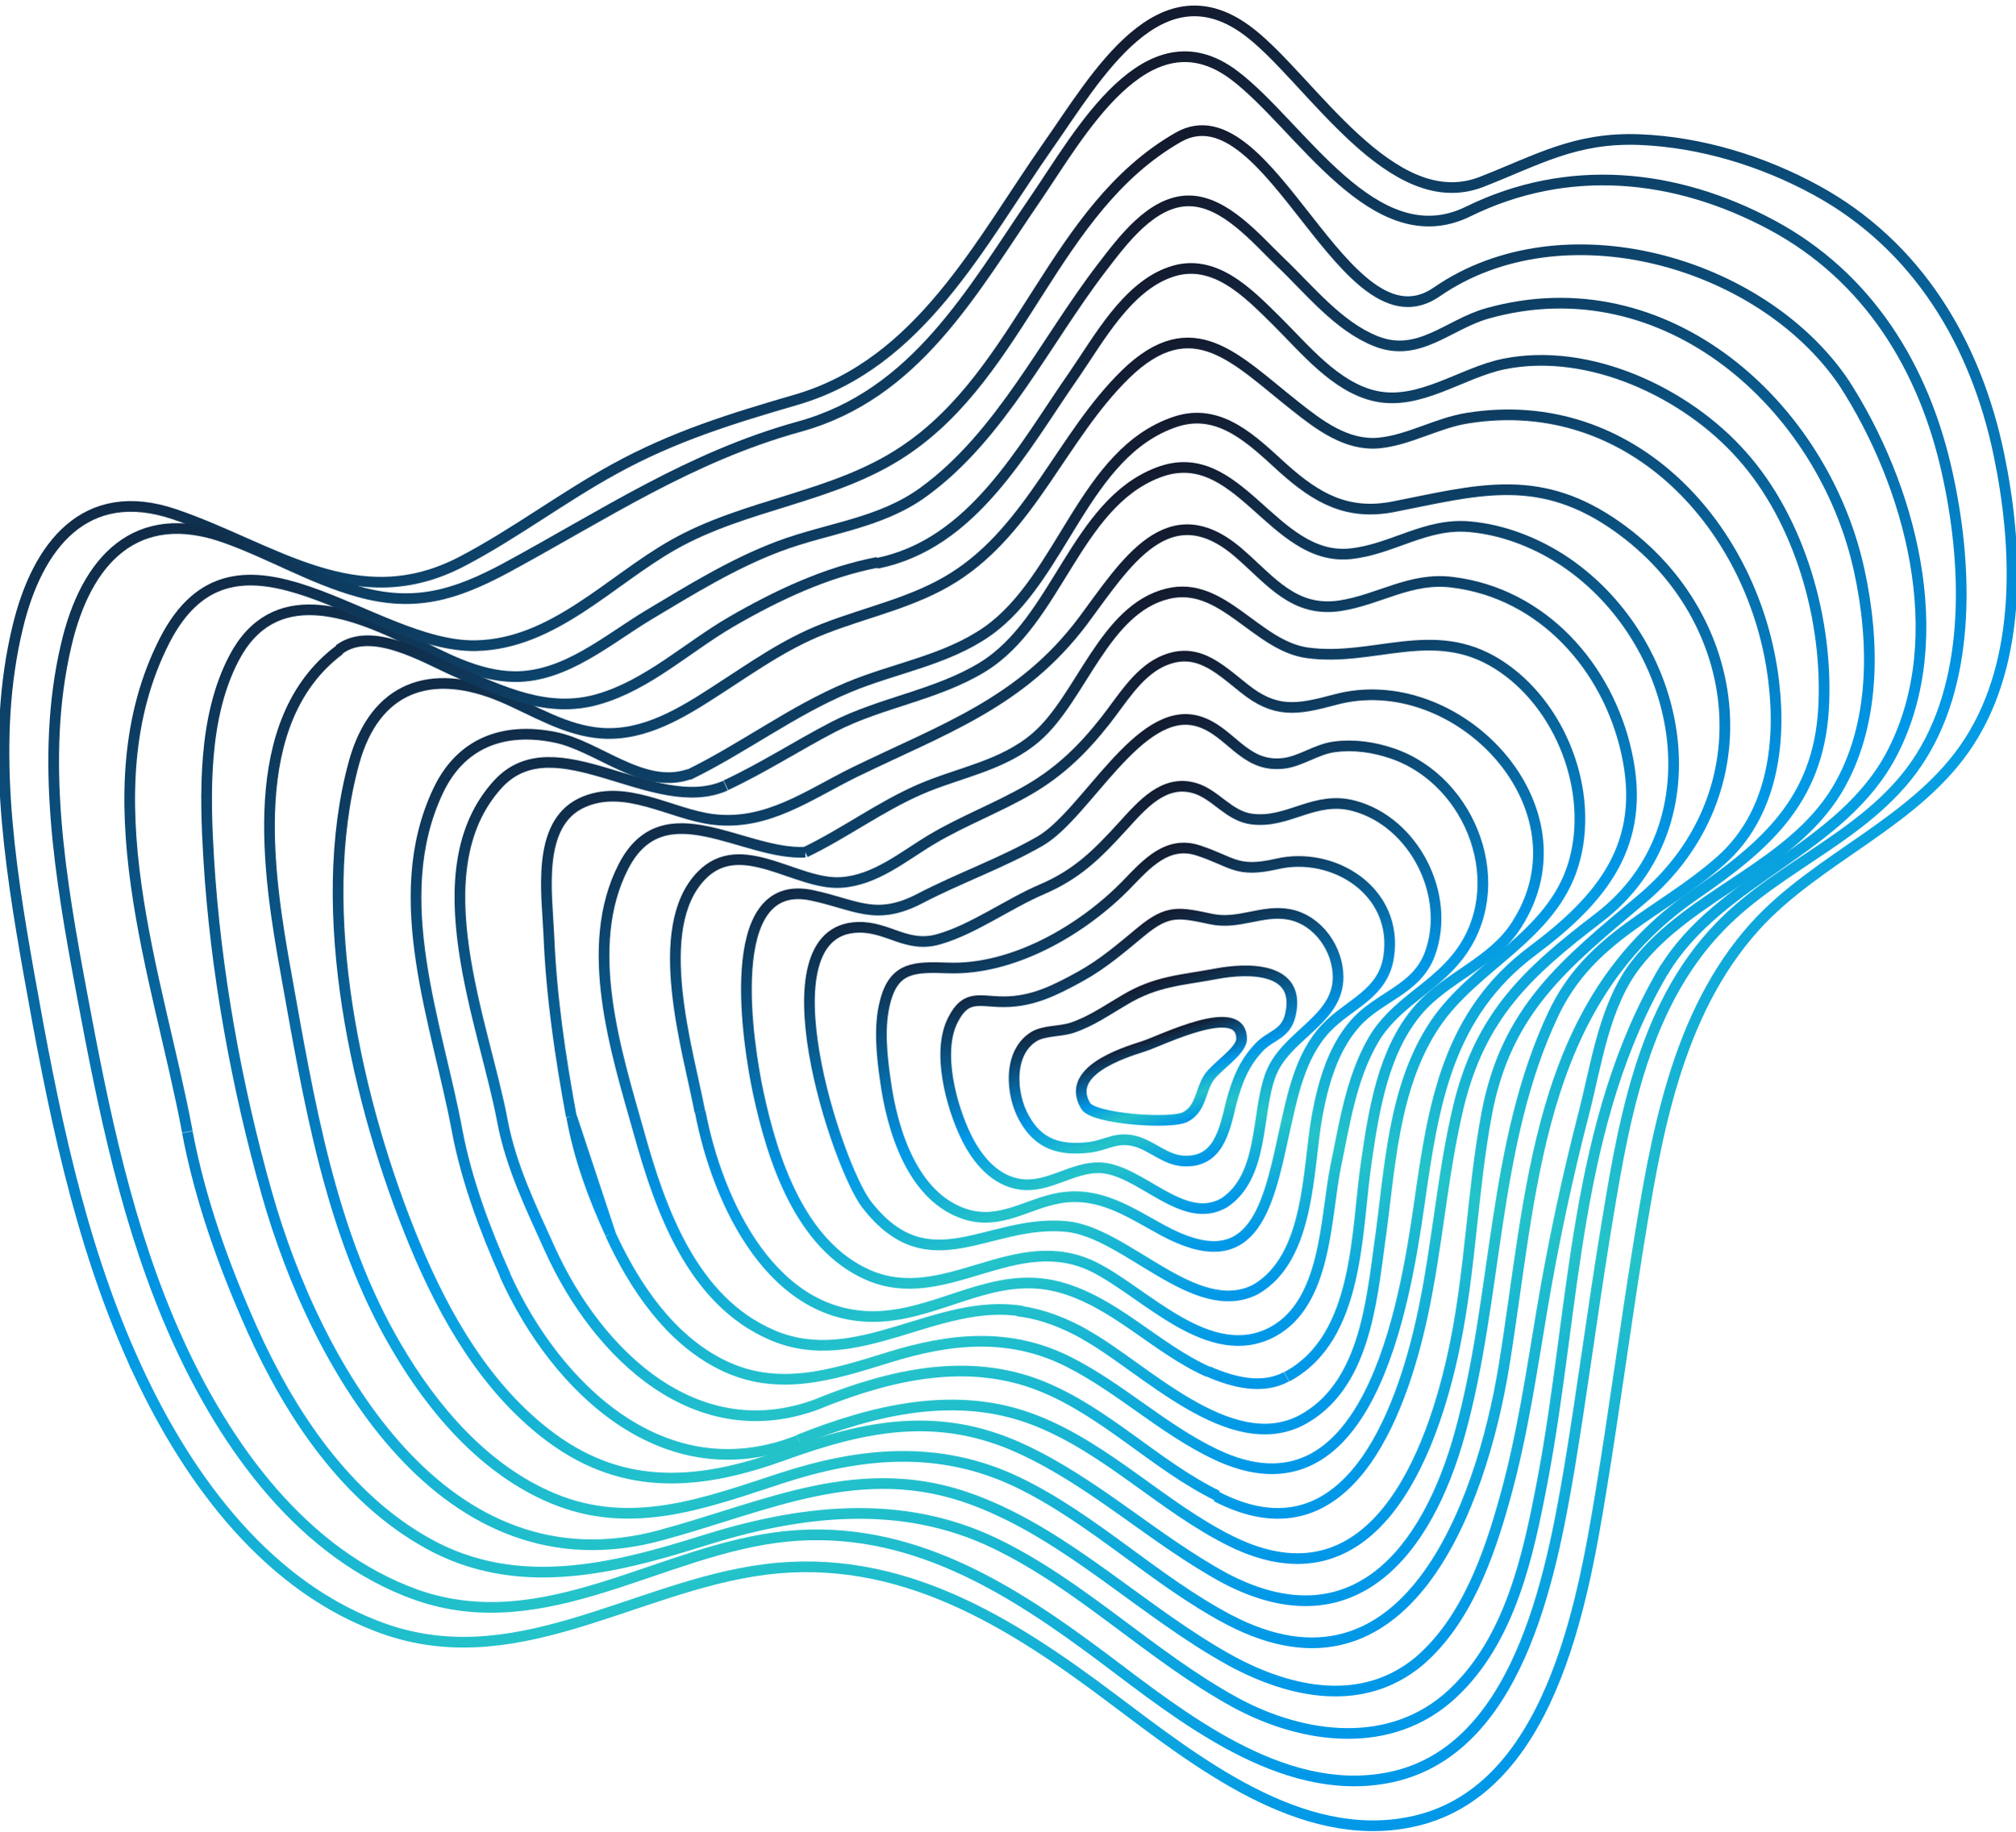
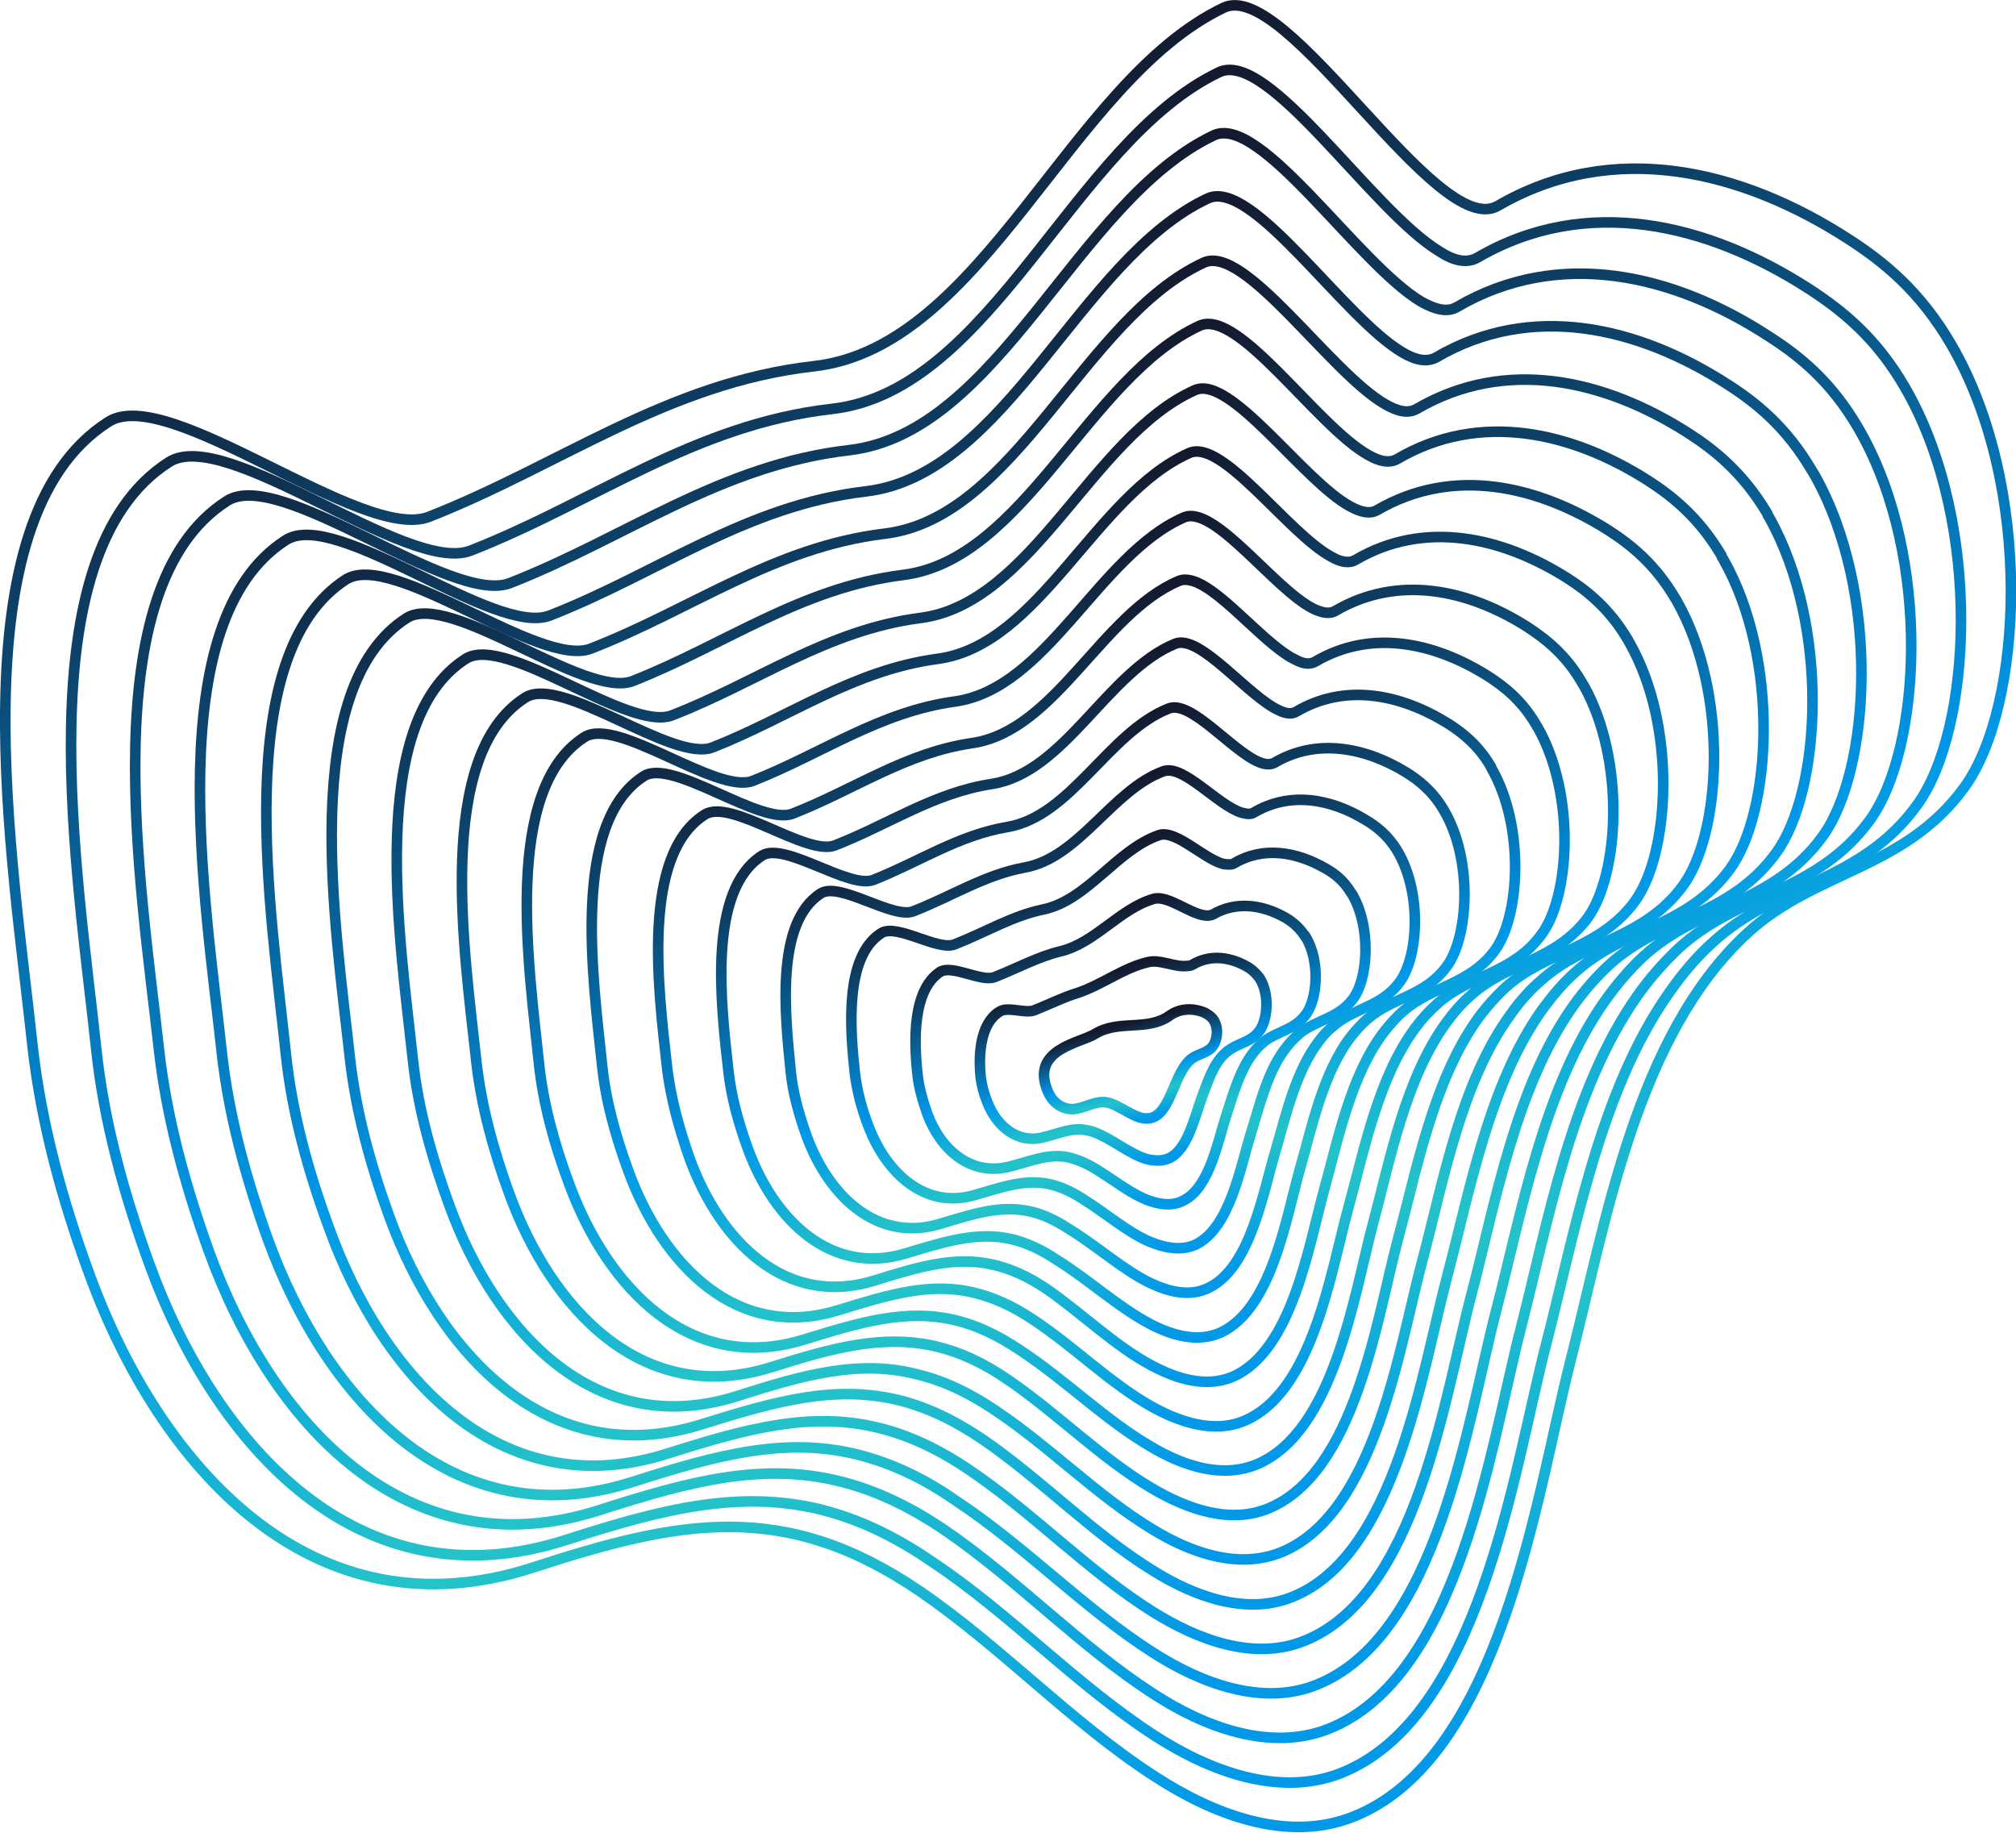
- <svg xmlns="http://www.w3.org/2000/svg" xml:space="preserve" id="Слой_1" x="0" y="0" baseProfile="tiny" version="1.2" viewBox="0 0 565.8 514.2">
-   <linearGradient id="SVGID_1_" x1="256.28" x2="370.67" y1="434.19" y2="103.07" gradientTransform="matrix(1 0 0 -1 0 554.68)" gradientUnits="userSpaceOnUse">
+ <svg xmlns="http://www.w3.org/2000/svg" xml:space="preserve" baseProfile="tiny" version="1.2" viewBox="0 0 571.9 519.8">
+   <linearGradient id="a" x1="310.215" x2="327.813" y1="244.593" y2="223.458" gradientTransform="scale(1 -1) rotate(-24.999 -893.334 -41.989)" gradientUnits="userSpaceOnUse">
    <stop offset="0" stop-color="#131a2e" />
    <stop offset=".5" stop-color="#0097e7" />
    <stop offset=".74" stop-color="#24c3c9" />
-     <stop offset=".98" stop-color="#0198e8" />
+     <stop offset=".979" stop-color="#0198e8" />
  </linearGradient>
-   <path fill="none" stroke="url(#SVGID_1_)" stroke-miterlimit="10" stroke-width="3" d="M344 443.2c-19.9-10.8-36.6-26.9-57.3-36.4-23-10.6-43.4-6.6-66.4 1.7-23.1 8.4-44.6 10.6-65.4-4.7-18.2-13.4-30-34-38.5-54.5-16.1-38.9-28.5-93.4-17-135.2 5.9-21.3 21.6-26.8 41.4-18.5 9.2 3.9 18 9.6 28.2 10.3 12 .8 22.6-5.8 32.3-12.1 9.8-6.3 18.9-12.9 29.9-17.2 12.2-4.8 25.4-7.4 36.6-14.5 21.6-13.6 30.4-39.6 48.2-57 18.9-18.4 31-4.2 47.5 8.8 6.8 5.4 14.5 11.3 23.6 10.5 8.5-.8 16.5-5.7 25-7 46.3-7.4 80.8 31.1 85.9 73.9 2.2 18-.6 37.6-14.7 50.2-17.1 15.2-36.8 21.2-47.2 43.3-17.2 36.5-15.5 79.2-26.2 117.7-9.1 33-29.8 59.6-65.9 40.7z" />
-   <linearGradient id="SVGID_2_" x1="323.34" x2="331.88" y1="263.7" y2="238.98" gradientTransform="matrix(1 0 0 -1 0 554.68)" gradientUnits="userSpaceOnUse">
+   <path fill="none" stroke="url(#a)" stroke-miterlimit="10" stroke-width="3" d="M297.2 309.5c1.7 4.2 5.4 5.6 8.2 5 2.9-.5 5.4-2.2 8.4-1.8 4 .6 8.4 5.3 12.4 4.5 6-1 6.8-13.3 12-17 1.8-1.2 4-1.5 5.5-3 1.5-1.6 2.3-5.5.4-8.1-.7-.9-1.6-1.4-2.3-1.8-3.5-1.5-7.2-1.2-10 .8-6.2 4.5-14.3 1.1-21 5.1-4.1 2.7-18.6 4.3-13.6 16.3z" />
+   <linearGradient id="b" x1="299.622" x2="335.068" y1="256.031" y2="213.459" gradientTransform="scale(1 -1) rotate(-24.999 -893.334 -41.989)" gradientUnits="userSpaceOnUse">
    <stop offset="0" stop-color="#131a2e" />
    <stop offset=".5" stop-color="#0097e7" />
    <stop offset=".74" stop-color="#24c3c9" />
-     <stop offset=".98" stop-color="#0198e8" />
+     <stop offset=".979" stop-color="#0198e8" />
  </linearGradient>
-   <path fill="none" stroke="url(#SVGID_2_)" stroke-miterlimit="10" stroke-width="3" d="M304.8 310.5c-5.7-9.6 10-14.7 16.3-16.7 4.8-1.5 27.5-13 27.5-2.1 0 3.6-7.6 8-9.5 11.4-2.1 3.7-2.1 8.3-6.2 10.5-3.8 2.2-26.2.6-28.1-3.1z" />
-   <linearGradient id="SVGID_3_" x1="318.08" x2="335.36" y1="277.16" y2="227.13" gradientTransform="matrix(1 0 0 -1 0 554.68)" gradientUnits="userSpaceOnUse">
+   <path fill="none" stroke="url(#b)" stroke-miterlimit="10" stroke-width="3" d="M326.2 329c2.4.4 4.6.3 6.6-1.1 4.3-3.1 6.1-10.9 8-16.2 1.7-4.5 3.2-9.4 6.3-12.5.6-.6 1.2-1.1 2-1.6 2.5-1.7 5.7-2.1 7.9-4.8 2.5-2.9 3.4-10.5.3-15.4 0-.1 0-.1-.2-.2-1.2-1.6-2.5-2.6-3.9-3.3-4.9-2.6-10.2-3-14.8-.3-.5.3-.9.4-1.5.4-3.5.5-7.7-1.9-11.1-1.1-7.1 1.6-13 6.4-20.2 8.8-3.7 1.1-7.7 3.1-12.2 4.9-2.6 1-7.5-1.2-9.9.4-5.3 3.3-6 11.8-5.3 18.6.3 2.3.9 4.7 1.9 7.1 2.8 7.3 9 11.6 15.5 10 4.5-1 8.4-3 12.6-2.1 1.9.3 3.7 1.1 5.7 2.2 4.4 2.4 8.3 5.4 12.3 6.2z" />
+   <linearGradient id="c" x1="288.159" x2="342.714" y1="268.712" y2="203.191" gradientTransform="scale(1 -1) rotate(-24.999 -893.334 -41.989)" gradientUnits="userSpaceOnUse">
    <stop offset="0" stop-color="#131a2e" />
    <stop offset=".5" stop-color="#0097e7" />
    <stop offset=".74" stop-color="#24c3c9" />
-     <stop offset=".98" stop-color="#0198e8" />
+     <stop offset=".979" stop-color="#0198e8" />
  </linearGradient>
-   <path fill="none" stroke="url(#SVGID_3_)" stroke-miterlimit="10" stroke-width="3" d="M345.7 309.6c-1.9 7.9-3.6 17-13.5 16.4-5-.3-8.7-4.2-13.3-5.5-5.5-1.5-8.1 1.1-13.2 1.7-8.1.9-14.1-.8-18.2-8.3-3.7-6.6-4.5-18.1 2.6-22.7 2.9-1.9 7.7-1.5 10.9-2.6 5.4-1.8 9.9-5 14.7-7.8 9-5.4 16-5.5 26-7.4 8.1-1.5 23.8-2.2 20.6 11.6-1.3 5.5-5.4 5.6-8.7 9-4.5 4.7-6.3 9.8-7.9 15.6z" />
-   <linearGradient id="SVGID_4_" x1="311.38" x2="339.07" y1="293.68" y2="213.52" gradientTransform="matrix(1 0 0 -1 0 554.68)" gradientUnits="userSpaceOnUse">
+   <path fill="none" stroke="url(#c)" stroke-miterlimit="10" stroke-width="3" d="M326.3 340.7c3.3 1.1 6.7 1.5 9.9-.4 6.9-3.9 9.2-16.2 11.6-23.7 2.1-6.4 4.1-13.8 8.4-18.8.8-1 1.8-1.8 2.6-2.5 3.8-2.8 8.3-3.2 11.4-7.2 3.5-4.2 4.5-15.4.1-22.5 0-.1-.1-.3-.2-.2-1.7-2.5-3.6-4-5.5-5.1-6.5-3.7-14-4.7-20.5-.9-.7.3-1.4.4-2.2.3-4.5-.5-10.7-5.9-14.7-4.7-9.6 2.8-16.6 12.6-26.5 14.9-6.2 1.5-12 4.7-18.6 7.3-3.7 1.4-12-3.6-15.4-1.5-7.8 5.1-7.5 19.4-6.4 29.3.4 3.6 1.5 7.4 2.8 11.1 4 10.5 12.5 17.4 23 14.9 6.1-1.5 11.3-3.9 17-2.7 2.4.6 4.9 1.6 7.4 3.1 5.5 3.3 10.5 7.5 15.8 9.3z" />
+   <linearGradient id="d" x1="276.837" x2="350.521" y1="281.349" y2="192.854" gradientTransform="scale(1 -1) rotate(-24.999 -893.334 -41.989)" gradientUnits="userSpaceOnUse">
    <stop offset="0" stop-color="#131a2e" />
    <stop offset=".5" stop-color="#0097e7" />
    <stop offset=".74" stop-color="#24c3c9" />
-     <stop offset=".98" stop-color="#0198e8" />
+     <stop offset=".979" stop-color="#0198e8" />
  </linearGradient>
-   <path fill="none" stroke="url(#SVGID_4_)" stroke-miterlimit="10" stroke-width="3" d="M343.8 337.7c-11.7 6.9-23.7-9.6-35.2-9.8-7.6-.1-14.1 5.6-21.8 4.7-7.4-.9-12.4-7-15.5-13.3-4.2-8.6-8.4-24-3.7-33 3.7-7.2 7.4-5 14.2-5 8.1 0 14.4-3.2 21.5-7.1 6.5-3.6 11.4-7.9 17.1-12.6 7.6-6.3 10.7-5.4 19.8-3.5 7.7 1.6 14.4-2.8 21.9-1.3 8 1.6 13.6 9.7 13.6 17.6 0 12.3-15.1 16.3-19.1 27.8-3.9 10.9-1.7 28-12.8 35.5z" />
-   <linearGradient id="SVGID_5_" x1="305.63" x2="342.51" y1="309.62" y2="202.86" gradientTransform="matrix(1 0 0 -1 0 554.68)" gradientUnits="userSpaceOnUse">
+   <path fill="none" stroke="url(#d)" stroke-miterlimit="10" stroke-width="3" d="M326.3 352.3c4.2 1.7 9 2.7 13.2.6 9.4-4.9 12.3-21.5 15.3-31.2 2.6-8.3 4.9-18.4 10.5-25.1 1-1.3 2.2-2.4 3.4-3.5 4.8-3.8 10.9-4.2 15-9.6 4.4-5.6 5.4-20.3-.1-29.8 0-.1-.2-.2-.3-.4-2.1-3.5-4.7-5.5-7.2-6.9-8.3-4.8-17.7-6.4-26-1.5-.8.5-1.9.3-3 .2-5.6-1.4-13.5-9.8-18.3-8.2-12 4.1-20.3 18.5-32.9 21.1-8.7 1.8-16.2 6.4-25.1 9.9-4.8 1.9-16.4-6-20.8-3.2-10.4 6.6-8.9 26.9-7.5 39.7.6 4.9 1.9 10 3.8 14.9 5.1 13.6 16.2 23.8 30.2 19.7 7.7-2.2 14.2-4.6 21.2-3.1 3 .7 6.1 2 9.3 4.1 6.7 4.1 12.8 9.6 19.3 12.3z" />
+   <linearGradient id="e" x1="265.244" x2="358.124" y1="293.959" y2="182.409" gradientTransform="scale(1 -1) rotate(-24.999 -893.334 -41.989)" gradientUnits="userSpaceOnUse">
    <stop offset="0" stop-color="#131a2e" />
    <stop offset=".5" stop-color="#0097e7" />
    <stop offset=".74" stop-color="#24c3c9" />
-     <stop offset=".98" stop-color="#0198e8" />
+     <stop offset=".979" stop-color="#0198e8" />
  </linearGradient>
-   <path fill="none" stroke="url(#SVGID_5_)" stroke-miterlimit="10" stroke-width="3" d="M360.4 318.7c-4.6 21.5-9.1 40.2-33.9 26.8-9.4-5.1-17.7-11-29-9.1-9.1 1.6-16.6 7.6-26.3 4.6-15-4.7-20.7-23.7-22.6-37.5-1-6.9-1.9-15.2-.1-22.1 2.5-10 8.4-9.9 17.6-9.6 18.2.7 37.8-10.6 50.4-23.6 5.5-5.7 11.3-12.2 19.9-9.4 9.8 3.2 10.7 6.4 22.1 3.8 15.8-3.7 34.2 7.6 31.4 26.1-1.6 10.5-11 13.1-17.5 19.9-7.6 8-9.6 19.6-12 30.1z" />
-   <linearGradient id="SVGID_6_" x1="224.5" x2="389.41" y1="516.12" y2="38.76" gradientTransform="matrix(1 0 0 -1 0 554.68)" gradientUnits="userSpaceOnUse">
+   <path fill="none" stroke="url(#e)" stroke-miterlimit="10" stroke-width="3" d="M326.4 364c5.1 2.4 11.1 4 16.5 1.3 11.8-5.7 15.4-27 18.9-38.7 3-10.2 5.8-22.8 12.4-31.3 1.2-1.7 2.6-3.1 4.2-4.4 5.9-5 13.4-5.3 18.5-12.1 5.4-7 6.6-25.1-.3-37.1 0-.1-.2-.2-.3-.5-2.7-4.4-5.9-6.8-8.9-8.6-10-6.1-21.5-8.1-31.7-2.1-1 .6-2.1.4-3.6 0-6.7-2.1-16.5-13.8-22.1-11.7-14.5 5.3-23.9 24.6-39.4 27.3-11.3 2.1-20.5 8.1-31.5 12.4-5.8 2.3-20.8-8.4-26.2-5.1-13 8.2-10.2 34.5-8.6 50.4.6 6.3 2.4 12.5 4.6 18.7 6.3 16.9 19.9 30 37.7 24.7 9.3-2.8 17.1-5.4 25.4-3.6 3.7.8 7.2 2.4 11.2 5 8.2 5 15.3 11.6 23.2 15.4z" />
+   <linearGradient id="f" x1="253.784" x2="365.932" y1="306.682" y2="171.991" gradientTransform="scale(1 -1) rotate(-24.999 -893.334 -41.989)" gradientUnits="userSpaceOnUse">
    <stop offset="0" stop-color="#131a2e" />
    <stop offset=".5" stop-color="#0097e7" />
    <stop offset=".74" stop-color="#24c3c9" />
-     <stop offset=".98" stop-color="#0198e8" />
+     <stop offset=".979" stop-color="#0198e8" />
  </linearGradient>
-   <path fill="none" stroke="url(#SVGID_6_)" stroke-miterlimit="10" stroke-width="3" d="m37.6 382.5-1.4.6 1.4-.6C22 348 14.7 310.4 8.1 273.3 2.5 241.7-2.7 207.7 5 176c5.5-22.8 18.9-40.1 44-31.6 27.9 9.5 51.1 28.8 80.8 13.2 14.7-7.7 28.1-17.9 42.7-25.9 16.7-9.2 33-14.2 51.2-19.5 34.7-10.2 51.3-43.8 70.7-71.5 13.3-18.9 31.4-51.3 56.7-31.4 17.1 13.4 39.6 51.5 64.8 41.8 15.9-6.2 26.4-12.6 44.5-11.9 17.1.7 34.5 6 49.5 14.2 28.4 15.5 44.8 42.9 51.3 74.1 5.4 25.9 6.6 57.5-8.2 80.6-14.6 22.8-42.4 32.3-60.3 52.1-22.2 24.7-27.8 59.3-32.9 90.9-3.6 22.5-6.6 45.2-10.3 67.7-5.3 32.3-14.6 84.9-53.4 92.8-31 6.4-60.4-17.1-83.5-34.4-28.9-21.8-59.9-41.3-97.7-36.5-37.2 4.7-71.1 30.9-109.4 15.8-32.4-12.5-54.2-43.6-67.9-74z" />
-   <linearGradient id="SVGID_7_" x1="299.58" x2="346.63" y1="324.99" y2="188.81" gradientTransform="matrix(1 0 0 -1 0 554.68)" gradientUnits="userSpaceOnUse">
+   <path fill="none" stroke="url(#f)" stroke-miterlimit="10" stroke-width="3" d="M326.5 375.7c6.2 3.2 13.4 5.2 19.8 2.3 14.4-6.7 18.5-32.3 22.4-46.2 3.5-12.2 6.6-27.4 14.5-37.7 1.5-1.9 3.1-3.7 4.9-5.2 7-6 16-6.3 22.2-14.6 6.2-8.2 7.7-30-.6-44.3 0-.1-.3-.4-.3-.5-3.2-5.3-7-8.2-10.5-10.4-11.6-7.1-25.4-9.8-37.4-2.7-1.2.6-2.6.5-4.3-.2-7.7-3.1-19.4-17.8-25.7-15.2-17 6.7-27.6 30.5-45.7 33.6-13.8 2.3-24.7 9.7-38 15-6.9 2.7-25.2-10.9-31.6-6.9-15.5 9.9-11.7 42-9.6 60.8.8 7.6 2.9 15.1 5.6 22.5 7.4 20.1 23.5 36.1 44.9 29.5 11-3.3 20.1-6.2 29.8-4 4.2 1 8.4 2.9 12.9 5.9 9.3 5.8 17.5 13.5 26.7 18.3z" />
+   <linearGradient id="g" x1="242.526" x2="373.958" y1="319.55" y2="161.7" gradientTransform="scale(1 -1) rotate(-24.999 -893.334 -41.989)" gradientUnits="userSpaceOnUse">
    <stop offset="0" stop-color="#131a2e" />
    <stop offset=".5" stop-color="#0097e7" />
    <stop offset=".74" stop-color="#24c3c9" />
-     <stop offset=".98" stop-color="#0198e8" />
+     <stop offset=".979" stop-color="#0198e8" />
  </linearGradient>
-   <path fill="none" stroke="url(#SVGID_7_)" stroke-miterlimit="10" stroke-width="3" d="M352.5 362.1c-16.9 8.6-36.3-16.1-53.1-17.7-22-2.1-38.5 16.5-56.1-6.2-8.3-10.8-30.1-76.9-2.5-77.8 8.6-.3 13.8 6 22.9 3.3 9.7-2.8 19.5-10 28.9-14 10-4.3 15.6-10 22.8-17.9 5.3-5.8 11.4-13 20-10.5 5.9 1.7 9.6 7.9 16.1 8.7 10.3 1.3 17.6-6.7 28.7-3.7 16.8 4.5 27.3 25 21.3 41.5-3.7 10.2-14.4 12-21.1 19.7-6.2 7.1-8.9 16.7-10.6 25.9-2.7 15-1.9 39.8-17.3 48.7zM396.4 237z" />
-   <linearGradient id="SVGID_8_" x1="227.43" x2="384.1" y1="505.16" y2="51.65" gradientTransform="matrix(1 0 0 -1 0 554.68)" gradientUnits="userSpaceOnUse">
+   <path fill="none" stroke="url(#g)" stroke-miterlimit="10" stroke-width="3" d="M326.6 387.3c7.1 3.8 15.5 6.5 23.2 3.2 16.9-7.5 21.5-37.6 26-53.6 3.9-14.2 7.5-31.8 16.6-43.9 1.7-2.2 3.6-4.4 5.7-6.2 8.2-7.1 18.7-7.5 25.8-17 7.2-9.5 8.8-35-.7-51.7-.1-.3-.3-.4-.3-.7-3.7-6.2-8.1-9.6-12.2-12.2-13.4-8.3-29.1-11.5-43-3.3-1.3.8-3 .5-4.9-.4-8.8-4-22.4-21.7-29.4-18.9-19.3 7.9-31.3 36.6-52.1 39.8-16.3 2.5-29.1 11.4-44.4 17.4-8 3.2-29.6-13.5-37-8.7-18.1 11.5-13.1 49.8-10.7 71.4 1 8.9 3.5 17.8 6.5 26.3 8.5 23.2 27 42.2 52.2 34.5 12.6-3.9 23-7.1 34-4.5 4.8 1.1 9.7 3.3 14.8 6.7 10.3 7.1 19.4 16.2 29.9 21.8z" />
+   <linearGradient id="h" x1="230.864" x2="381.502" y1="332.104" y2="151.186" gradientTransform="scale(1 -1) rotate(-24.999 -893.334 -41.989)" gradientUnits="userSpaceOnUse">
    <stop offset="0" stop-color="#131a2e" />
    <stop offset=".5" stop-color="#0097e7" />
    <stop offset=".74" stop-color="#24c3c9" />
-     <stop offset=".98" stop-color="#0198e8" />
+     <stop offset=".979" stop-color="#0198e8" />
  </linearGradient>
-   <path fill="none" stroke="url(#SVGID_8_)" stroke-miterlimit="10" stroke-width="3" d="m49.8 376.2-1.3.6 1.3-.6c-14-31-20.7-64.4-26.9-97.6-5.9-31.6-11.8-65.7-4.3-97.5 5.5-23.7 19.5-39.1 44.7-30.1 12.6 4.5 24.3 11.5 37.2 15.1 15.9 4.5 27.3 1 41.5-6.6 27.7-15 51.7-31.2 82.4-39.7 32.7-9 48.4-37.8 66.4-64.1 12.2-17.8 31.2-53 55.7-34.6 18.6 14 39.3 51.2 65.7 38.3 27.9-13.7 58.1-10.8 85.3 3.8 27 14.5 42.7 40 49.2 69.5 5.6 25.1 6.9 57-7.3 79.7-13.6 21.8-39.3 29.9-56.6 47.9-22.3 23.1-27.3 56.8-32.3 87.3-3.5 21.6-6.3 43.3-9.9 64.9-5.2 30.5-14.5 80.2-51.5 86.8-29.4 5.3-57.3-17.2-79.1-33.6-26.4-19.8-54.6-37.7-89.1-34.3-35.2 3.5-67.6 29.1-103.8 16.5-32.2-11.4-53.8-41.9-67.3-71.7z" />
-   <linearGradient id="SVGID_9_" x1="292.89" x2="349.89" y1="341.28" y2="176.28" gradientTransform="matrix(1 0 0 -1 0 554.68)" gradientUnits="userSpaceOnUse">
+   <path fill="none" stroke="url(#h)" stroke-miterlimit="10" stroke-width="3" d="M326.7 399c8.1 4.5 17.8 7.7 26.4 4 19.5-8.3 24.5-42.9 29.6-61.1 4.4-16.2 8.4-36.2 18.7-50.2 1.9-2.6 4.1-5 6.5-7.1 9.2-8.1 21.3-8.5 29.3-19.4 8.2-10.9 9.8-39.9-1-58.9-.2-.2-.3-.5-.5-.8-4.1-7-9.2-10.9-13.9-13.9-15.1-9.4-32.9-13.2-48.7-3.9-1.6.9-3.4.6-5.5-.5-10.1-4.7-25.2-25.7-33.2-22.4-21.8 9.2-34.9 42.5-58.6 46-18.8 2.7-33.3 13.1-50.9 20-9.1 3.6-34.2-15.9-42.3-10.6-20.6 13.2-14.4 57.3-11.8 81.9 1 10.2 3.9 20.4 7.5 30.2 9.7 26.4 30.7 48.4 59.7 39.3 14.3-4.4 25.9-7.9 38.3-4.9 5.4 1.3 10.9 3.7 16.7 7.6 11.7 7.7 21.9 18.1 33.7 24.7z" />
+   <linearGradient id="i" x1="219.375" x2="389.2" y1="344.803" y2="140.843" gradientTransform="scale(1 -1) rotate(-24.999 -893.334 -41.989)" gradientUnits="userSpaceOnUse">
    <stop offset="0" stop-color="#131a2e" />
    <stop offset=".5" stop-color="#0097e7" />
    <stop offset=".74" stop-color="#24c3c9" />
-     <stop offset=".98" stop-color="#0198e8" />
+     <stop offset=".979" stop-color="#0198e8" />
  </linearGradient>
-   <path fill="none" stroke="url(#SVGID_9_)" stroke-miterlimit="10" stroke-width="3" d="M375 327.6c-2.9 14.6-2.5 38.2-17.7 46.4-17.7 9.4-35.7-11-50.1-18.2-22.2-11-41.8 11.7-63.5 2.2-19.1-8.4-26.8-32.5-30.8-51.1-2.8-13.1-10.6-60.9 15-55.5 12.4 2.6 17.9 7.4 30.4.9 10.9-5.7 23.1-10 33.7-16.1 13-7.5 27.8-38.4 44.3-33.7 9.1 2.6 12.8 12.9 23.6 11.9 5.1-.4 9.7-4.1 14.9-4.7 5.4-.7 11 .1 16.2 1.9 22.4 7.7 33.6 37.6 18.3 57-7.1 9.1-17.8 13.2-23.8 23.6-6.2 10.8-8 23.5-10.5 35.4z" />
-   <linearGradient id="SVGID_10_" x1="242.57" x2="378.06" y1="469.3" y2="77.12" gradientTransform="matrix(1 0 0 -1 0 554.68)" gradientUnits="userSpaceOnUse">
+   <path fill="none" stroke="url(#i)" stroke-miterlimit="10" stroke-width="3" d="M326.7 410.5c9 5.3 19.9 9 29.8 4.9 22-9.2 27.6-48.2 33.1-68.7 4.8-18.1 9.2-40.8 20.6-56.5 2.2-3 4.5-5.7 7.2-8 10.3-9.2 23.8-9.6 32.9-21.7 9-12.3 11-44.7-1.1-66.2-.2-.2-.3-.5-.5-.8-4.6-7.9-10.3-12.3-15.5-15.7-16.7-10.6-36.6-14.9-54.4-4.5-1.7 1-3.8.5-6.2-.6-11.2-5.6-28.2-29.7-36.8-25.9-24.2 10.6-38.6 48.5-64.9 52.2-21.3 2.9-37.6 14.7-57.3 22.5-10.2 4-38.5-18.3-47.8-12.4-23.2 14.8-15.8 64.9-12.9 92.6 1.2 11.5 4.4 23 8.5 34 10.8 29.5 34.3 54.5 67 44.2 15.8-4.9 28.9-8.7 42.6-5.4 5.9 1.4 12 4.2 18.5 8.6 12.9 8.5 24.2 19.9 37.2 27.4z" />
+   <linearGradient id="j" x1="208.011" x2="396.945" y1="357.406" y2="130.494" gradientTransform="scale(1 -1) rotate(-24.999 -893.334 -41.989)" gradientUnits="userSpaceOnUse">
    <stop offset="0" stop-color="#131a2e" />
    <stop offset=".5" stop-color="#0097e7" />
    <stop offset=".74" stop-color="#24c3c9" />
-     <stop offset=".98" stop-color="#0198e8" />
+     <stop offset=".979" stop-color="#0198e8" />
  </linearGradient>
-   <path fill="none" stroke="url(#SVGID_10_)" stroke-miterlimit="10" stroke-width="3" d="M345.9 466.5c-24.9-13.6-45.7-35.3-72.5-45.3-31.5-11.8-57.9 1.8-87.9 9.9-60.6 16.5-96.7-46.8-110.6-96-8.5-30.1-14.4-62.6-16.3-93.9-1.1-18.2-1.6-39.8 7.1-56.4 11.1-21.2 32.4-13.3 49.7-4.8 9 4.5 18.7 9.9 29.1 10 14.3.1 26.2-10.5 37.9-17.5s23.5-14.3 36.3-19.1c13.8-5.2 28.6-6.4 40.8-15.4 21.5-15.7 34-42.2 49.9-62.9 5.7-7.4 14-18.8 24.5-18.7 10.1.1 19 10.9 25.7 17.3 8 7.6 16.1 17.9 26.7 22.1 12 4.8 20.3-4.7 31.3-7.8 50.1-14.1 94.3 25.9 104.4 72.1 4.4 20.1 4.7 43.5-6.2 61.7-13.1 21.7-41 29.1-56.4 48.9-8.9 11.4-11.1 27.8-14.6 41.5a655.2 655.2 0 0 0-11.8 55.3c-3 17.8-5.6 35.8-10.5 53.3-4.5 16.2-10.9 34.4-24.1 45.7-15.8 13.1-35.8 9-52.5 0z" />
-   <linearGradient id="SVGID_11_" x1="287.6" x2="354.43" y1="357.31" y2="163.88" gradientTransform="matrix(1 0 0 -1 0 554.68)" gradientUnits="userSpaceOnUse">
+   <path fill="none" stroke="url(#j)" stroke-miterlimit="10" stroke-width="3" d="M326.8 422.2c10 5.9 22.2 10.2 33 5.7 24.6-10.1 30.7-53.5 36.7-76.1 5.4-20 10.1-45.2 22.7-62.8 2.4-3.3 5.1-6.3 8-9 11.4-10.2 26.4-10.6 36.5-24.2 10-13.6 12.1-49.6-1.4-73.4-.2-.2-.3-.7-.5-.9-5.2-8.8-11.4-13.8-17.2-17.5-18.5-11.7-40.5-16.6-60-5.2-1.8 1.1-4.2.7-6.8-.8-12.3-6.5-31-33.6-40.4-29.5-26.7 11.8-42.3 54.5-71.4 58.4-23.9 3.2-41.8 16.4-63.8 25.1-11.3 4.5-42.9-20.7-53.2-14.1-25.8 16.4-17.2 72.4-13.9 103 1.4 12.8 4.9 25.5 9.4 37.8 12 32.8 37.9 60.6 74.4 49.1 17.4-5.5 31.8-9.4 46.9-5.8 6.6 1.6 13.2 4.6 20.3 9.5 14 9.6 26.3 22.2 40.7 30.7z" />
+   <linearGradient id="k" x1="196.711" x2="404.835" y1="370.075" y2="120.118" gradientTransform="scale(1 -1) rotate(-24.999 -893.334 -41.989)" gradientUnits="userSpaceOnUse">
    <stop offset="0" stop-color="#131a2e" />
    <stop offset=".5" stop-color="#0097e7" />
    <stop offset=".74" stop-color="#24c3c9" />
-     <stop offset=".98" stop-color="#0198e8" />
+     <stop offset=".979" stop-color="#0198e8" />
  </linearGradient>
-   <path fill="none" stroke="url(#SVGID_11_)" stroke-miterlimit="10" stroke-width="3" d="M425.8 259.7c21.3-33-16.9-72.6-51.1-63.2-10.7 2.9-16.7 3.8-25.5-3.3-7.3-5.8-13.5-12-23.3-7.3-6.7 3.3-11 10.7-15.5 16.4-6.2 7.9-12.6 14.2-21.3 19.3-8.9 5.2-18.6 8.8-27.5 14.1-7.9 4.7-15.8 11.5-25.5 12.1-12.6.8-28.1-13.4-39.2-1.9-14.3 14.8-3.7 48.9-.4 66.3m229.3-52.5c-6.7 10.6-19.6 14.6-27.6 23.9-9.8 11.4-12.4 27.9-14.5 42.2-3 19.8-1.8 49.8-22.4 60.8M361.2 386.6c-6.7 3.6-14.7 1.7-22-1.5M339.2 385.2c-14.8-6.6-26.3-19.8-42.2-23.9-17.7-4.5-32.1 7.1-49.2 8.3-30.7 2.1-46.4-32.1-51.2-57.4" />
-   <linearGradient id="SVGID_12_" x1="280.7" x2="357.43" y1="373.35" y2="151.24" gradientTransform="matrix(1 0 0 -1 0 554.68)" gradientUnits="userSpaceOnUse">
+   <path fill="none" stroke="url(#k)" stroke-miterlimit="10" stroke-width="3" d="M326.9 433.8c10.9 6.7 24.3 11.4 36.4 6.6 27.1-10.9 33.7-59 40.4-83.6 5.8-21.9 10.8-49.8 24.8-69 2.6-3.7 5.5-7 8.8-9.8 12.5-11.2 29-11.7 40-26.6 11.1-14.9 13.2-54.6-1.5-80.7-.3-.4-.3-.7-.6-1-5.7-9.7-12.5-15.1-18.8-19.2-20.2-12.8-44.2-18.3-65.7-5.8-2.1 1.2-4.6.6-7.6-1-13.4-7.2-34.1-37.6-44.2-33-29.2 13.1-45.9 60.5-77.8 64.6-26.4 3.4-46.2 18.2-70.4 27.6-12.3 4.9-47.3-23.2-58.6-16-28.3 18.1-18.6 80-15 113.5 1.5 14.3 5.5 28.2 10.4 41.6 13.1 36 41.6 66.8 81.7 54 19.1-6.1 34.7-10.4 51.1-6.1 7.1 1.7 14.4 5 22.2 10.3 15.4 10.3 28.7 24.1 44.4 33.6z" />
+   <linearGradient id="l" x1="185.042" x2="412.645" y1="382.989" y2="109.636" gradientTransform="scale(1 -1) rotate(-24.999 -893.334 -41.989)" gradientUnits="userSpaceOnUse">
    <stop offset="0" stop-color="#131a2e" />
    <stop offset=".5" stop-color="#0097e7" />
    <stop offset=".74" stop-color="#24c3c9" />
-     <stop offset=".98" stop-color="#0198e8" />
+     <stop offset=".979" stop-color="#0198e8" />
  </linearGradient>
-   <path fill="none" stroke="url(#SVGID_12_)" stroke-miterlimit="10" stroke-width="3" d="M365.4 398.8c17.5-9.3 19.6-32.5 22-50 2.9-20.4 3.6-43.4 15.5-61.2 11.2-16.7 32.8-24.6 38.9-45 6-20.1-3.5-44.9-21.3-56.1-18.1-11.4-34.8-.6-53.5-3.2-14.3-2-23.8-20.3-39.1-16.6-17.9 4.3-24.3 29.4-37 40.3-9.4 8.1-21.7 9.9-32.7 14.7-11.2 4.9-21.1 12.3-32.1 17.6m139.3 159.5c-20.2 10.5-44.5-15.1-60.7-24m-78.6-135.5c-17.5.9-39.7-17.8-51 3.9-11.7 22.6-2.1 52.2 4.3 74.9 6 21.6 15 47.2 37.4 56.8 23.9 10.3 46.2-10.7 70.3-6.7M287.1 368.3s-.1 0 0 0l-.2 1.5m.2-1.5-.2 1.5m.2-1.5c5.7.9 11.5 3 17.7 6.5M182.5 230.6zm122.2 144.2c.1 0 .1 0 0 0" />
-   <linearGradient id="SVGID_13_" x1="274.94" x2="360.56" y1="388.23" y2="140.42" gradientTransform="matrix(1 0 0 -1 0 554.68)" gradientUnits="userSpaceOnUse">
+   <path fill="none" stroke="url(#l)" stroke-miterlimit="10" stroke-width="3" d="M327 445.5c11.8 7.4 26.6 12.8 39.6 7.5 29.5-11.8 36.8-64.3 44-91.2 6.3-23.8 11.8-54.2 26.9-75.4 2.9-3.9 5.9-7.6 9.6-10.8 13.7-12.3 31.6-12.7 43.6-29 11.9-16.2 14.3-59.5-1.8-87.9-.3-.4-.5-.8-.6-1.2-6.3-10.6-13.6-16.5-20.5-21-21.8-14-48-20-71.4-6.3-2.2 1.3-5.1.7-8.2-1.1-14.6-8.1-36.9-41.7-47.9-36.7-31.5 14.5-49.6 66.4-84.1 70.7-28.9 3.6-50.4 19.7-76.7 30.1-13.5 5.2-51.7-25.6-64.1-17.9-31 19.8-20.2 87.7-16.2 124.3 1.7 15.6 5.9 30.8 11.2 45.4 14.2 39.1 45.2 72.9 89.1 58.9 20.8-6.5 37.5-11.1 55.5-6.7 7.7 1.9 15.5 5.5 23.9 11.2 16.7 11.5 31.1 26.6 48.1 37.1z" />
+   <linearGradient id="m" x1="173.582" x2="420.296" y1="395.511" y2="99.206" gradientTransform="scale(1 -1) rotate(-24.999 -893.334 -41.989)" gradientUnits="userSpaceOnUse">
    <stop offset="0" stop-color="#131a2e" />
    <stop offset=".5" stop-color="#0097e7" />
    <stop offset=".74" stop-color="#24c3c9" />
-     <stop offset=".98" stop-color="#0198e8" />
+     <stop offset=".979" stop-color="#0198e8" />
  </linearGradient>
-   <path fill="none" stroke="url(#SVGID_13_)" stroke-miterlimit="10" stroke-width="3" d="M341.1 408.3c43 20.7 53.3-41.7 57.4-70.3 4-28.1 7.9-53.2 31.9-71.1 19.5-14.6 32-29.8 26.3-55.5-5.3-24.1-23.6-44.8-48.9-47.9-11.8-1.5-20.5 4.9-31.6 6.6-12.8 1.9-19.3-6.9-28-14.5-20.1-17.8-32.3 2.9-44.1 18.7-17.3 23.1-39.3 30.4-64.3 42.6-12.8 6.3-24.4 15-39.5 13.2-11.9-1.4-24.9-10.4-37.1-4.6-12.7 6.1-9.6 25.6-9.1 37.2.7 17.1 3.2 34 6.3 50.8m180.7 94.8c-14.6-7-26.5-18.5-40.9-25.8-16.7-8.5-33.5-6.7-50.8-1.3-15.8 4.9-31.2 9.9-47 1.9-14.5-7.3-24.4-22.1-31-36.5M171.4 346.5c-4.9-10.6-8.9-21.7-10.9-32.9l10.9 32.9z" />
-   <linearGradient id="SVGID_14_" x1="249.52" x2="374.23" y1="452.76" y2="91.77" gradientTransform="matrix(1 0 0 -1 0 554.68)" gradientUnits="userSpaceOnUse">
+   <path fill="none" stroke="url(#m)" stroke-miterlimit="10" stroke-width="3" d="M327 457.2c12.8 8 28.7 14 42.9 8.3 32.2-12.7 39.9-69.6 47.6-98.6 6.7-25.7 12.5-58.7 28.9-81.7 3.1-4.3 6.4-8.1 10.3-11.7 14.8-13.3 34.3-13.8 47.1-31.5 12.9-17.6 15.4-64.3-1.9-95.2-.3-.4-.5-.8-.6-1.2-6.8-11.4-14.7-17.8-22.3-22.7-23.6-15.1-51.7-21.7-77.1-6.9-2.5 1.4-5.4.7-8.9-1.3-15.7-9-39.9-45.5-51.5-40.2-34.1 15.7-53.2 72.5-90.6 76.9-31.4 3.8-54.7 21.5-83.3 32.6-14.5 5.6-56.2-28-69.5-19.6-33.2 21.5-21.1 95.2-17 134.7 1.8 16.9 6.4 33.4 12.3 49.4 15.3 42.3 48.8 79.1 96.4 63.7 22.4-7.1 40.5-11.9 59.7-7.1 8.4 2.1 16.7 5.9 25.8 12.1 18.1 12.3 33.4 28.5 51.7 40z" />
+   <linearGradient id="n" x1="161.853" x2="427.944" y1="408.201" y2="88.624" gradientTransform="scale(1 -1) rotate(-24.999 -893.334 -41.989)" gradientUnits="userSpaceOnUse">
    <stop offset="0" stop-color="#131a2e" />
    <stop offset=".5" stop-color="#0097e7" />
    <stop offset=".74" stop-color="#24c3c9" />
-     <stop offset=".98" stop-color="#0198e8" />
+     <stop offset=".979" stop-color="#0198e8" />
  </linearGradient>
-   <path fill="none" stroke="url(#SVGID_14_)" stroke-miterlimit="10" stroke-width="3" d="M345 454.8c49.8 26.1 70.8-32.1 77.2-70.8 8-48.7 8.9-102 53.5-132.7 19.9-13.7 34.8-26.4 36.3-52.3 1.4-24.4-6.5-52.8-23-71.2-15.6-17.6-42.9-30.4-66.7-25.6-11.9 2.4-23.7 11.8-36.2 9-11.2-2.5-19.9-13.4-27.7-21.1-7.9-7.8-17.6-18-29.8-13.7-12.2 4.2-20.1 18.8-27 28.8-14.4 20.6-28.4 47.7-55.5 53M345 454.8c-21-11.1-38-28.4-59.5-38.7-21.9-10.4-43.8-8.3-66.2-1-21.4 7-42.1 14.9-64.2 5.6-19.1-8-33.6-25-43.8-42.5-18.6-31.6-24.6-69.3-31-104.9-5.1-28.3-11.7-70.8 15-90.8M246.4 157.9c-14.6 2.8-28.3 9.3-41.1 16.7-12.2 7.1-23.4 17.7-37.2 21.7-14.2 4.2-27.1-2.1-40-7.7-8.7-3.8-23.7-13.1-32.9-6.2M103.1 365.2" />
-   <linearGradient id="SVGID_15_" x1="237.1" x2="381.95" y1="484.06" y2="64.8" gradientTransform="matrix(1 0 0 -1 0 554.68)" gradientUnits="userSpaceOnUse">
+   <path fill="none" stroke="url(#n)" stroke-miterlimit="10" stroke-width="3" d="M327.1 468.8c13.7 8.8 31 15.2 46.2 9.2 34.6-13.6 43-74.9 51.1-106.1 7.2-27.7 13.4-63.2 30.9-88 3.3-4.6 6.9-8.9 11-12.7 15.8-14.4 36.8-14.8 50.7-33.9 13.7-18.9 16.5-69.2-2.2-102.5-.3-.4-.5-.9-.8-1.3-7.2-12.3-15.7-19.2-24-24.5-25.3-16.3-55.6-23.4-82.6-7.6-2.6 1.4-5.8.8-9.5-1.4-16.8-9.8-42.7-49.6-55.3-43.7-36.4 17.1-56.9 78.4-97 83.1-34 4-58.9 23.2-89.6 35.2-15.6 6.1-60.6-30.5-74.9-21.4-36 23-22.8 102.7-18.2 145.2 2 18.2 6.9 35.9 13.1 53.2 16.5 45.4 52.5 85.2 103.7 68.7 24-7.7 43.4-12.8 63.9-7.6 8.9 2.3 18 6.3 27.7 13.1 19.8 13.1 36.2 30.5 55.8 43z" />
+   <linearGradient id="o" x1="150.438" x2="435.733" y1="420.95" y2="78.309" gradientTransform="scale(1 -1) rotate(-24.999 -893.334 -41.989)" gradientUnits="userSpaceOnUse">
    <stop offset="0" stop-color="#131a2e" />
    <stop offset=".5" stop-color="#0097e7" />
    <stop offset=".74" stop-color="#24c3c9" />
-     <stop offset=".98" stop-color="#0198e8" />
+     <stop offset=".979" stop-color="#0198e8" />
  </linearGradient>
-   <path fill="none" stroke="url(#SVGID_15_)" stroke-miterlimit="10" stroke-width="3" d="M346.9 478.1c19.2 10.4 43.6 13.5 60.8-2.4 16.4-15.2 21.4-39 25.4-60 9.2-48.3 8.6-100.6 34.5-144M346.9 478.1c-23.8-13-43.1-33-67.7-44.8-26.5-12.7-54.8-9.2-82-.6-25.4 8-52.1 14.5-76.9.8-23.2-12.8-38.9-36.6-49.5-60.2M467 272.8c15.7-26.3 50.3-34 64.4-61.6 16.6-32.4 4.9-75.1-13.8-103.9m0 0c-23.4-34.2-79-49.6-114.1-25.4M330.8 38.5c.1 0 .1 0 0 0m.1 0c-35.4 20.2-43.7 66-77.2 88.2-19.6 13.1-44.3 14.7-64.7 26.3-17.7 10-33.6 27.8-55.3 28.3-29.5.7-67.4-40.8-87.5-1.4-21.7 42.6-1.7 94.5 6.4 137.9M330.9 38.5c25.6-14.4 46.7 61.5 72.6 43.4m-350.9 236c3.6 19.1 10.3 37.7 18.2 55.4M403.5 81.9" />
-   <linearGradient id="SVGID_16_" x1="265.38" x2="369.06" y1="415.51" y2="115.38" gradientTransform="matrix(1 0 0 -1 0 554.68)" gradientUnits="userSpaceOnUse">
+   <path fill="none" stroke="url(#o)" stroke-miterlimit="10" stroke-width="3" d="M327.2 480.5c14.6 9.5 33.1 16.4 49.5 10 37.2-14.5 46.1-80.2 54.7-113.6 7.6-29.6 14.2-67.6 33-94.3 3.5-5 7.4-9.4 11.8-13.6 16.9-15.5 39.4-15.9 54.2-36.3 14.7-20.2 17.5-74.1-2.4-109.8-.3-.5-.5-.9-.8-1.4-7.7-13.3-16.8-20.6-25.6-26.2-26.9-17.5-59.4-25.1-88.3-8.2-2.7 1.6-6.2.7-10.1-1.5-18-10.7-45.7-53.4-58.9-47.2-38.9 18.5-60.6 84.3-103.4 89.3-36.5 4.2-63.3 24.8-96.2 37.7-16.7 6.5-65.1-33-80.3-23.3-38.6 24.6-24.3 110.2-19.3 155.7 2.2 19.5 7.5 38.6 14.1 57 17.6 48.7 56 91.3 111.1 73.5 25.5-8.2 46.3-13.6 68.3-8 9.5 2.4 19.2 6.8 29.6 13.9 20.7 14.2 38.1 32.8 59 46.3z" />
+   <linearGradient id="p" x1="139.09" x2="443.484" y1="433.391" y2="67.812" gradientTransform="scale(1 -1) rotate(-24.999 -893.334 -41.989)" gradientUnits="userSpaceOnUse">
    <stop offset="0" stop-color="#131a2e" />
    <stop offset=".5" stop-color="#0097e7" />
    <stop offset=".74" stop-color="#24c3c9" />
-     <stop offset=".98" stop-color="#0198e8" />
+     <stop offset=".979" stop-color="#0198e8" />
  </linearGradient>
-   <path fill="none" stroke="url(#SVGID_16_)" stroke-miterlimit="10" stroke-width="3" d="M345.7 432.8c39.6 19.5 56.4-23.8 62.8-55.1 4.4-21.4 4.9-43.3 8.9-64.8 5.5-29.5 22-42.3 43.6-60.5 35.2-29.6 29.1-80.6-8.8-105.8-21.1-14-38.1-8.8-61-4.3-12.9 2.5-21.5-2.4-30.9-10.8-8.5-7.7-17.7-17.2-30.2-13.1-25.9 8.6-31.7 44-52.9 58.9-11.6 8.1-26.1 10.3-39 15.7-15.8 6.6-29.5 17.1-44.9 24.6m152.4 215.2c-19.4-9.6-34.8-26.1-55.1-34-22-8.6-45.2-2.9-66.3 5.5M193.5 217.4c-13 4.5-25.6-8-37.8-10.4-14.5-2.9-26.5 1.7-32.8 15.3-14.1 30.1-.1 65.1 5.5 95.5m0 0c2.6 13.6 7.7 27.4 13.5 40.4M141.7 357.9c14.5 32.2 45.2 61.4 82.6 46.5" />
-   <linearGradient id="SVGID_17_" x1="267.59" x2="362.8" y1="403.67" y2="128.07" gradientTransform="matrix(1 0 0 -1 0 554.68)" gradientUnits="userSpaceOnUse">
+   <path fill="none" stroke="url(#p)" stroke-miterlimit="10" stroke-width="3" d="M327.3 492.2c15.7 10.2 35.4 17.6 52.8 10.9 39.7-15.4 49.2-85.5 58.3-121 8.2-31.5 15.1-72.2 35.1-100.5 3.7-5.3 7.8-10.2 12.5-14.4 18.1-16.6 42-16.9 57.8-38.8 15.7-21.5 18.5-79.1-2.6-117.1-.3-.5-.6-1-.8-1.4-8.2-14.2-17.9-21.9-27.3-28-28.7-18.5-63.1-26.8-94-8.8-3 1.7-6.7.9-10.8-1.8-19.2-11.6-48.6-57.5-62.5-50.8-41.4 19.8-64.3 90.4-109.8 95.5-39 4.4-67.5 26.5-102.5 40.2-17.8 6.9-69.4-35.5-85.6-25.1C6.6 157.5 22.2 249 27.3 297.6c2.2 20.8 7.9 41.2 15 60.8 18.8 51.8 59.6 97.4 118.4 78.4 27.2-8.8 49.3-14.3 72.5-8.5 10.1 2.6 20.3 7.2 31.3 14.8 22.1 14.7 40.5 34.6 62.8 49.1z" />
+   <linearGradient id="q" x1="127.469" x2="451.254" y1="446.348" y2="57.48" gradientTransform="scale(1 -1) rotate(-24.999 -893.334 -41.989)" gradientUnits="userSpaceOnUse">
    <stop offset="0" stop-color="#131a2e" />
    <stop offset=".5" stop-color="#0097e7" />
    <stop offset=".74" stop-color="#24c3c9" />
-     <stop offset=".98" stop-color="#0198e8" />
+     <stop offset=".979" stop-color="#0198e8" />
  </linearGradient>
-   <path fill="none" stroke="url(#SVGID_17_)" stroke-miterlimit="10" stroke-width="3" d="M341.5 420.2c36.4 18.9 51.8-22.6 57.9-50.9 4.2-19.4 5.5-39.3 10.1-58.6 6.2-25.6 19.4-37.7 39.4-53 34.4-26.3 23.5-78.7-10.6-100.7-7.7-4.9-16.6-8.3-25.7-9.1-12.4-1.1-21.7 6.4-33.5 7.6-21.8 2.2-31.5-31.5-54-22.8-23.2 8.9-28.2 41.7-49.2 54.6-12.9 7.9-28.5 9.9-41.9 16.8-10.2 5.3-19.7 11.5-30.2 16.4m138 199.5c-17.5-8.6-31.3-23.5-49.5-30.8-20.5-8.2-42.1-3.2-61.9 4.7M203.7 220.6c-20.1 8.9-47.8-18-63.9-.4-22.2 24.3-3.7 67.6 1.3 94.8m0 0c2.4 12.5 7.9 23.9 13.3 35.8M154.4 350.8c13.4 29.6 41.5 56.8 76.1 43.1m-.1 0" />
+   <path fill="none" stroke="url(#q)" stroke-miterlimit="10" stroke-width="3" d="M25.3 361.3c20 54.9 63.3 103.6 125.8 83.4 41.4-13.5 71.4-19.6 110 6.8 23.2 15.9 42.7 37 66.3 52.3 16.7 10.9 37.5 18.9 56.1 11.7 42.2-16.2 52.3-91 61.8-128.6 10.2-39.7 18.6-93 50.5-122.3 19.2-17.6 44.5-18 61.4-41.2 16.8-23 19.8-85.4-3.7-125.7-8.8-15.1-19.1-23.4-29-29.8-30.4-19.7-66.9-28.5-99.6-9.5-17.3 10-59.8-64.8-77.8-56.2-43.8 21-67.9 96.3-116.3 101.7-41.5 4.7-71.9 28.1-109.1 42.7-18.9 7.4-74-37.9-91-26.9C-13 147.6 3.8 245.2 9.2 296.5c2.5 22.3 8.5 44.1 16.1 64.8z" />
</svg>
